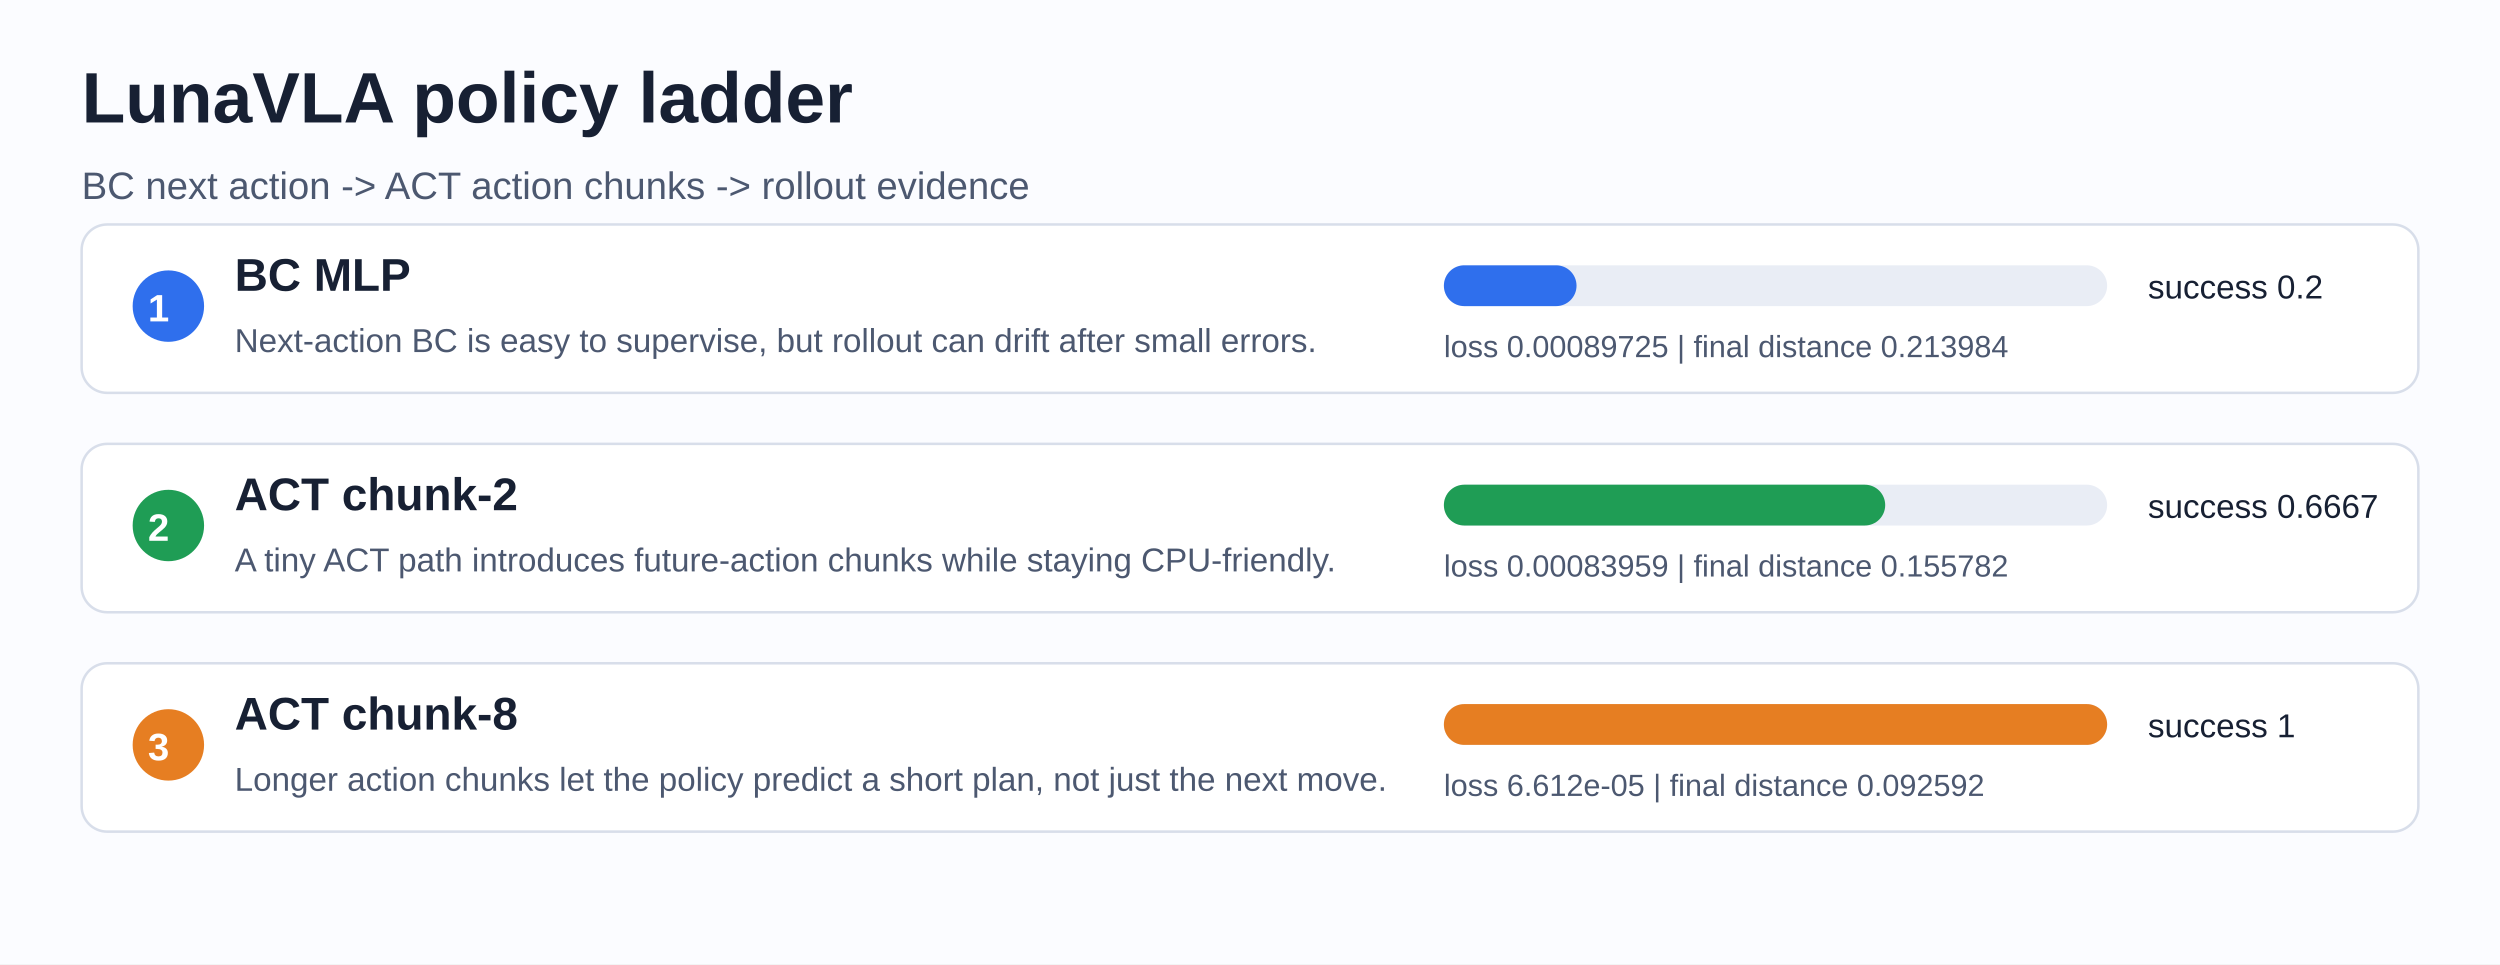
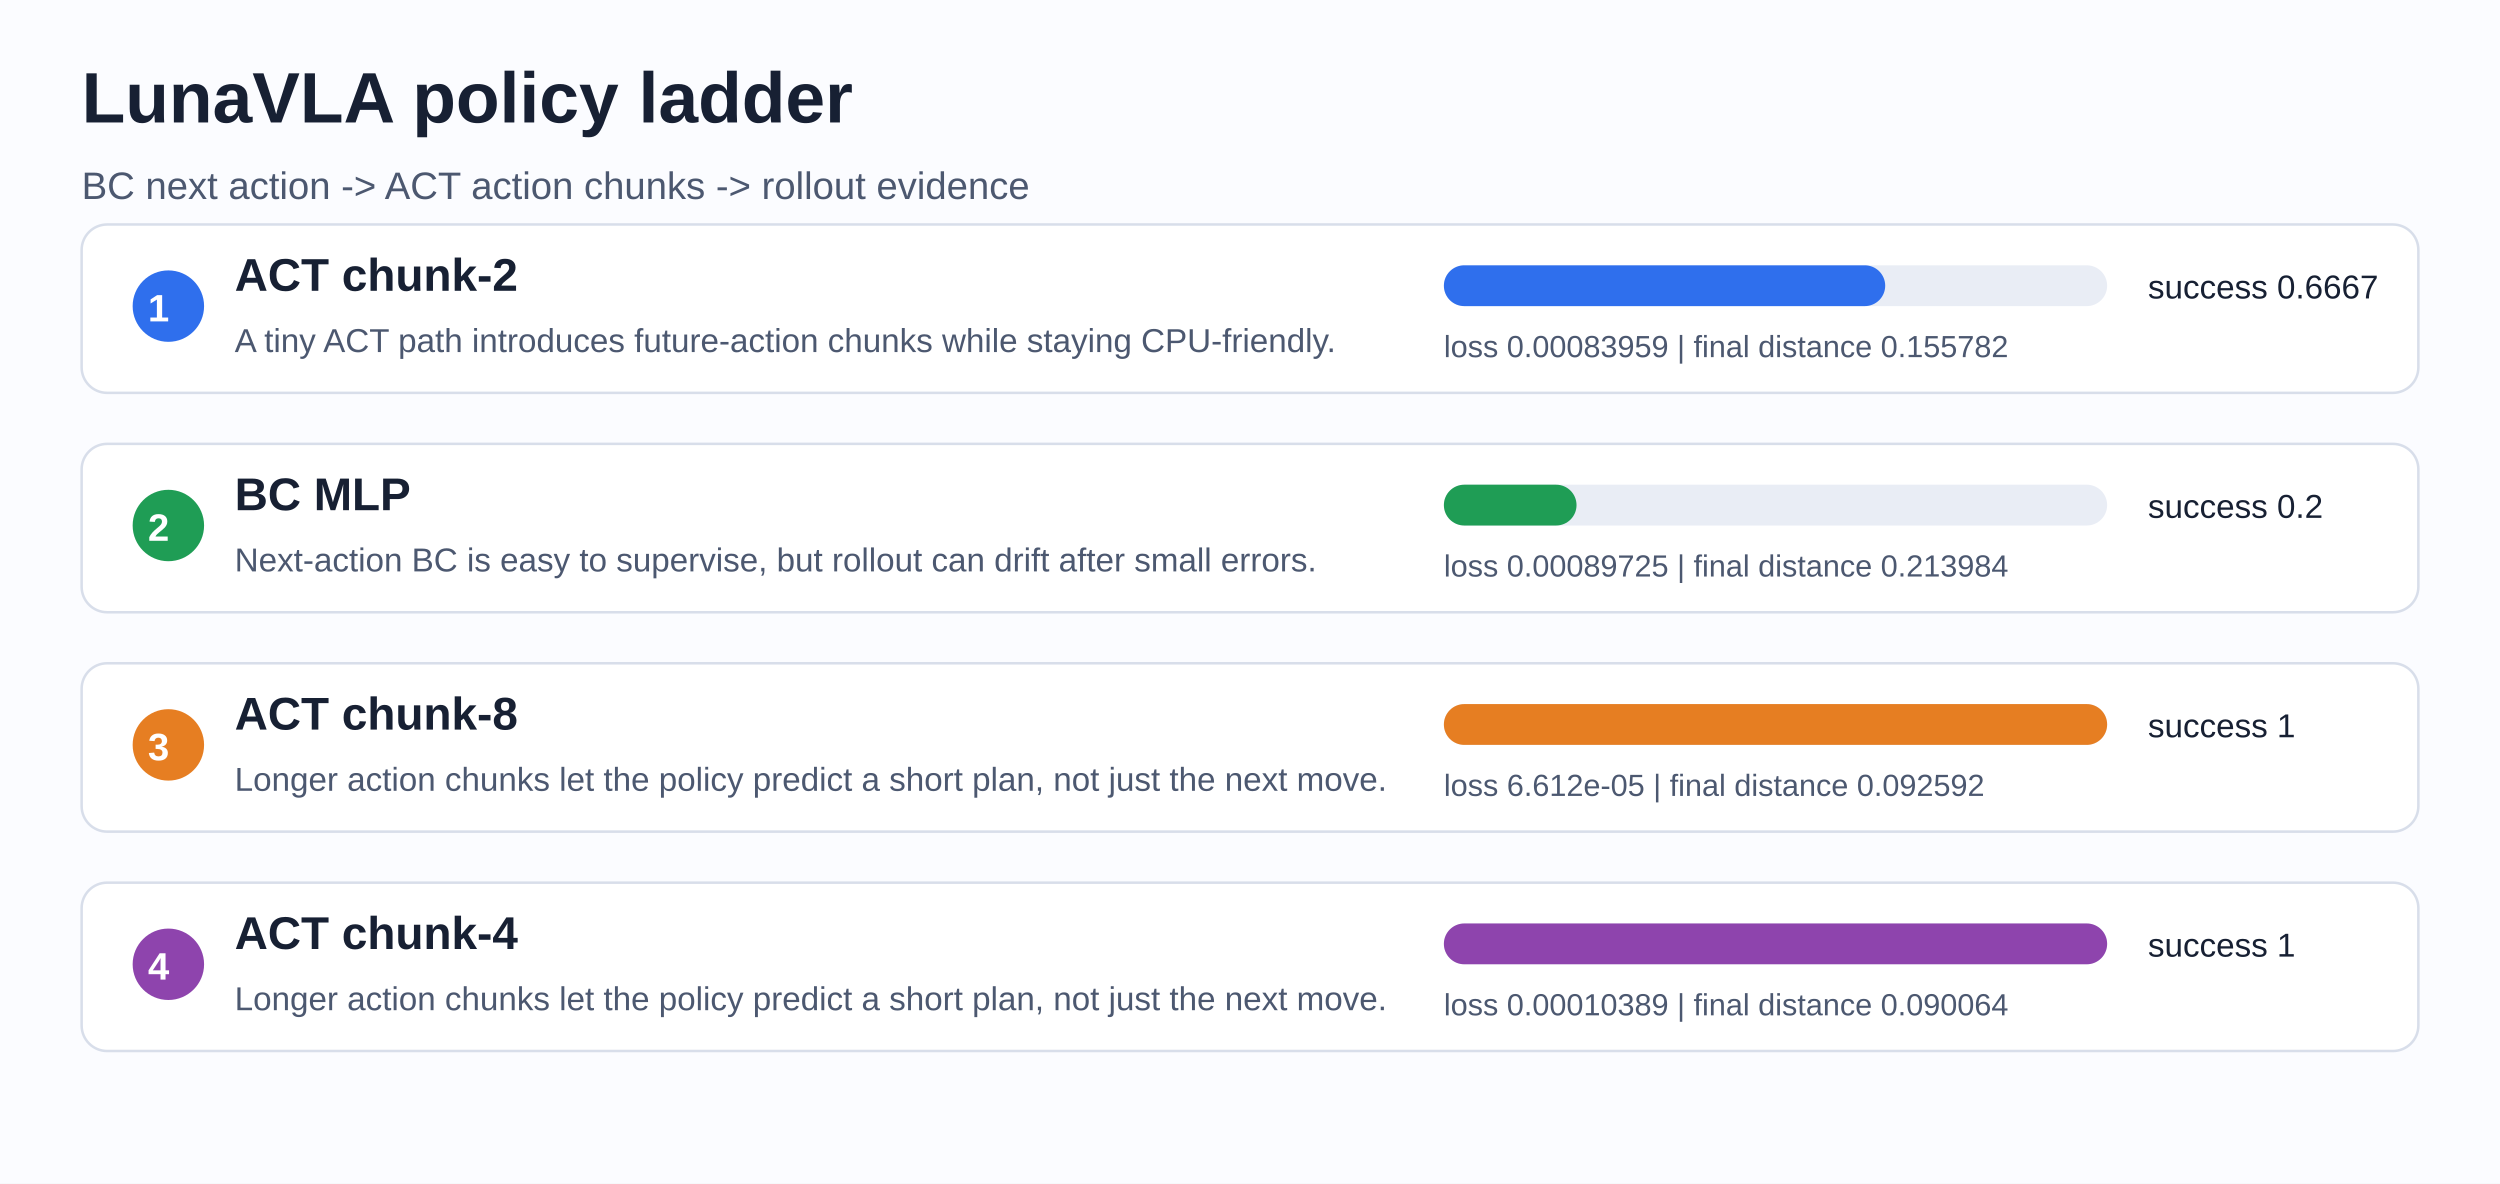
- <svg xmlns="http://www.w3.org/2000/svg" width="980" height="378" viewBox="0 0 980 378">
+ <svg xmlns="http://www.w3.org/2000/svg" width="980" height="464" viewBox="0 0 980 464">
  <rect width="100%" height="100%" fill="#fbfcff" />
  <text x="32" y="48" font-family="Arial, sans-serif" font-size="28" font-weight="700" fill="#172033">LunaVLA policy ladder</text>
  <text x="32" y="78" font-family="Arial, sans-serif" font-size="15" fill="#4c5870">BC next action -&gt; ACT action chunks -&gt; rollout evidence</text>
  <rect x="32" y="88" width="916" height="66" rx="10" fill="#ffffff" stroke="#d8deea" />
  <circle cx="66" cy="120" r="14" fill="#2f6fed" />
  <text x="58" y="126" font-family="Arial, sans-serif" font-size="15" font-weight="700" fill="#ffffff">1</text>
-   <text x="92" y="114" font-family="Arial, sans-serif" font-size="18" font-weight="700" fill="#172033">BC MLP</text>
-   <text x="92" y="138" font-family="Arial, sans-serif" font-size="13" fill="#4c5870">Next-action BC is easy to supervise, but rollout can drift after small errors.</text>
+   <text x="92" y="114" font-family="Arial, sans-serif" font-size="18" font-weight="700" fill="#172033">ACT chunk-2</text>
+   <text x="92" y="138" font-family="Arial, sans-serif" font-size="13" fill="#4c5870">A tiny ACT path introduces future-action chunks while staying CPU-friendly.</text>
  <rect x="566" y="104" width="260" height="16" rx="8" fill="#e9edf5" />
-   <rect x="566" y="104" width="52" height="16" rx="8" fill="#2f6fed" />
-   <text x="842" y="117" font-family="Arial, sans-serif" font-size="13" fill="#172033">success 0.2</text>
-   <text x="566" y="140" font-family="Arial, sans-serif" font-size="12" fill="#4c5870">loss 0.00089725 | final distance 0.213984</text>
+   <rect x="566" y="104" width="173" height="16" rx="8" fill="#2f6fed" />
+   <text x="842" y="117" font-family="Arial, sans-serif" font-size="13" fill="#172033">success 0.6667</text>
+   <text x="566" y="140" font-family="Arial, sans-serif" font-size="12" fill="#4c5870">loss 0.00083959 | final distance 0.155782</text>
  <rect x="32" y="174" width="916" height="66" rx="10" fill="#ffffff" stroke="#d8deea" />
  <circle cx="66" cy="206" r="14" fill="#1f9d55" />
  <text x="58" y="212" font-family="Arial, sans-serif" font-size="15" font-weight="700" fill="#ffffff">2</text>
-   <text x="92" y="200" font-family="Arial, sans-serif" font-size="18" font-weight="700" fill="#172033">ACT chunk-2</text>
-   <text x="92" y="224" font-family="Arial, sans-serif" font-size="13" fill="#4c5870">A tiny ACT path introduces future-action chunks while staying CPU-friendly.</text>
+   <text x="92" y="200" font-family="Arial, sans-serif" font-size="18" font-weight="700" fill="#172033">BC MLP</text>
+   <text x="92" y="224" font-family="Arial, sans-serif" font-size="13" fill="#4c5870">Next-action BC is easy to supervise, but rollout can drift after small errors.</text>
  <rect x="566" y="190" width="260" height="16" rx="8" fill="#e9edf5" />
-   <rect x="566" y="190" width="173" height="16" rx="8" fill="#1f9d55" />
-   <text x="842" y="203" font-family="Arial, sans-serif" font-size="13" fill="#172033">success 0.6667</text>
-   <text x="566" y="226" font-family="Arial, sans-serif" font-size="12" fill="#4c5870">loss 0.00083959 | final distance 0.155782</text>
+   <rect x="566" y="190" width="52" height="16" rx="8" fill="#1f9d55" />
+   <text x="842" y="203" font-family="Arial, sans-serif" font-size="13" fill="#172033">success 0.2</text>
+   <text x="566" y="226" font-family="Arial, sans-serif" font-size="12" fill="#4c5870">loss 0.00089725 | final distance 0.213984</text>
  <rect x="32" y="260" width="916" height="66" rx="10" fill="#ffffff" stroke="#d8deea" />
  <circle cx="66" cy="292" r="14" fill="#e67e22" />
  <text x="58" y="298" font-family="Arial, sans-serif" font-size="15" font-weight="700" fill="#ffffff">3</text>
  <text x="92" y="286" font-family="Arial, sans-serif" font-size="18" font-weight="700" fill="#172033">ACT chunk-8</text>
  <text x="92" y="310" font-family="Arial, sans-serif" font-size="13" fill="#4c5870">Longer action chunks let the policy predict a short plan, not just the next move.</text>
  <rect x="566" y="276" width="260" height="16" rx="8" fill="#e9edf5" />
  <rect x="566" y="276" width="260" height="16" rx="8" fill="#e67e22" />
  <text x="842" y="289" font-family="Arial, sans-serif" font-size="13" fill="#172033">success 1</text>
  <text x="566" y="312" font-family="Arial, sans-serif" font-size="12" fill="#4c5870">loss 6.612e-05 | final distance 0.092592</text>
+   <rect x="32" y="346" width="916" height="66" rx="10" fill="#ffffff" stroke="#d8deea" />
+   <circle cx="66" cy="378" r="14" fill="#8e44ad" />
+   <text x="58" y="384" font-family="Arial, sans-serif" font-size="15" font-weight="700" fill="#ffffff">4</text>
+   <text x="92" y="372" font-family="Arial, sans-serif" font-size="18" font-weight="700" fill="#172033">ACT chunk-4</text>
+   <text x="92" y="396" font-family="Arial, sans-serif" font-size="13" fill="#4c5870">Longer action chunks let the policy predict a short plan, not just the next move.</text>
+   <rect x="566" y="362" width="260" height="16" rx="8" fill="#e9edf5" />
+   <rect x="566" y="362" width="260" height="16" rx="8" fill="#8e44ad" />
+   <text x="842" y="375" font-family="Arial, sans-serif" font-size="13" fill="#172033">success 1</text>
+   <text x="566" y="398" font-family="Arial, sans-serif" font-size="12" fill="#4c5870">loss 0.00010389 | final distance 0.090064</text>
</svg>
